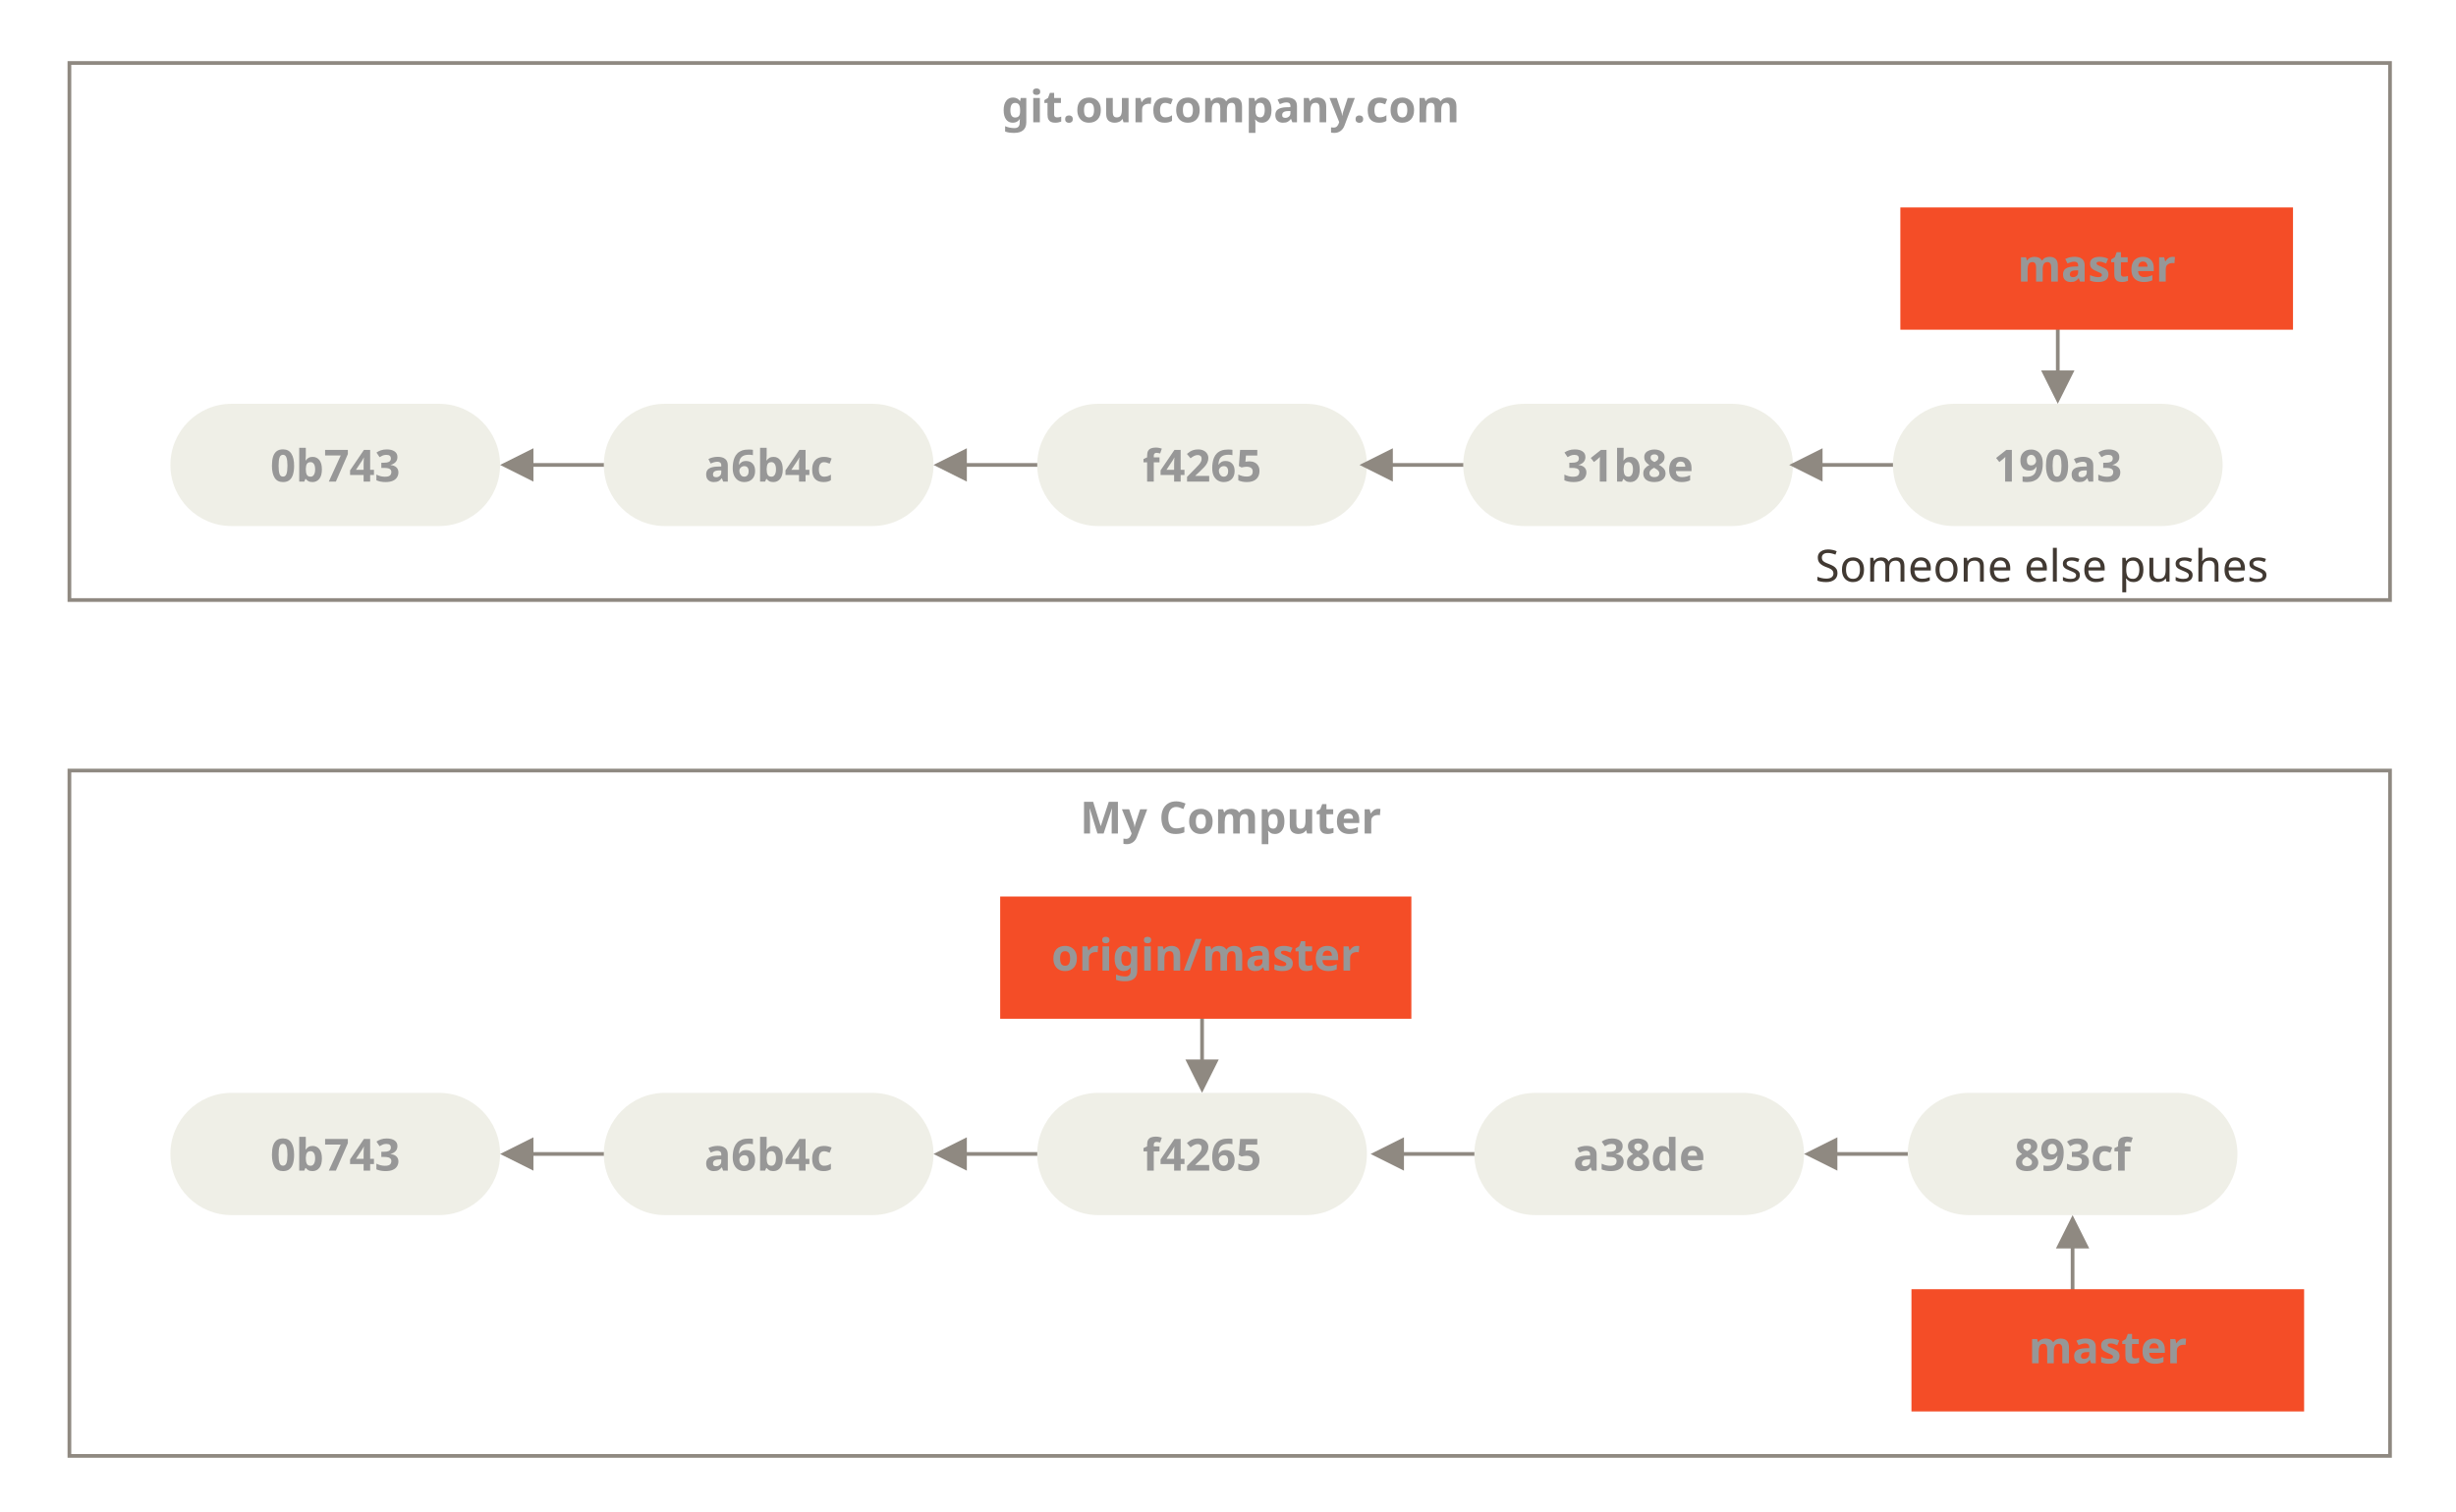
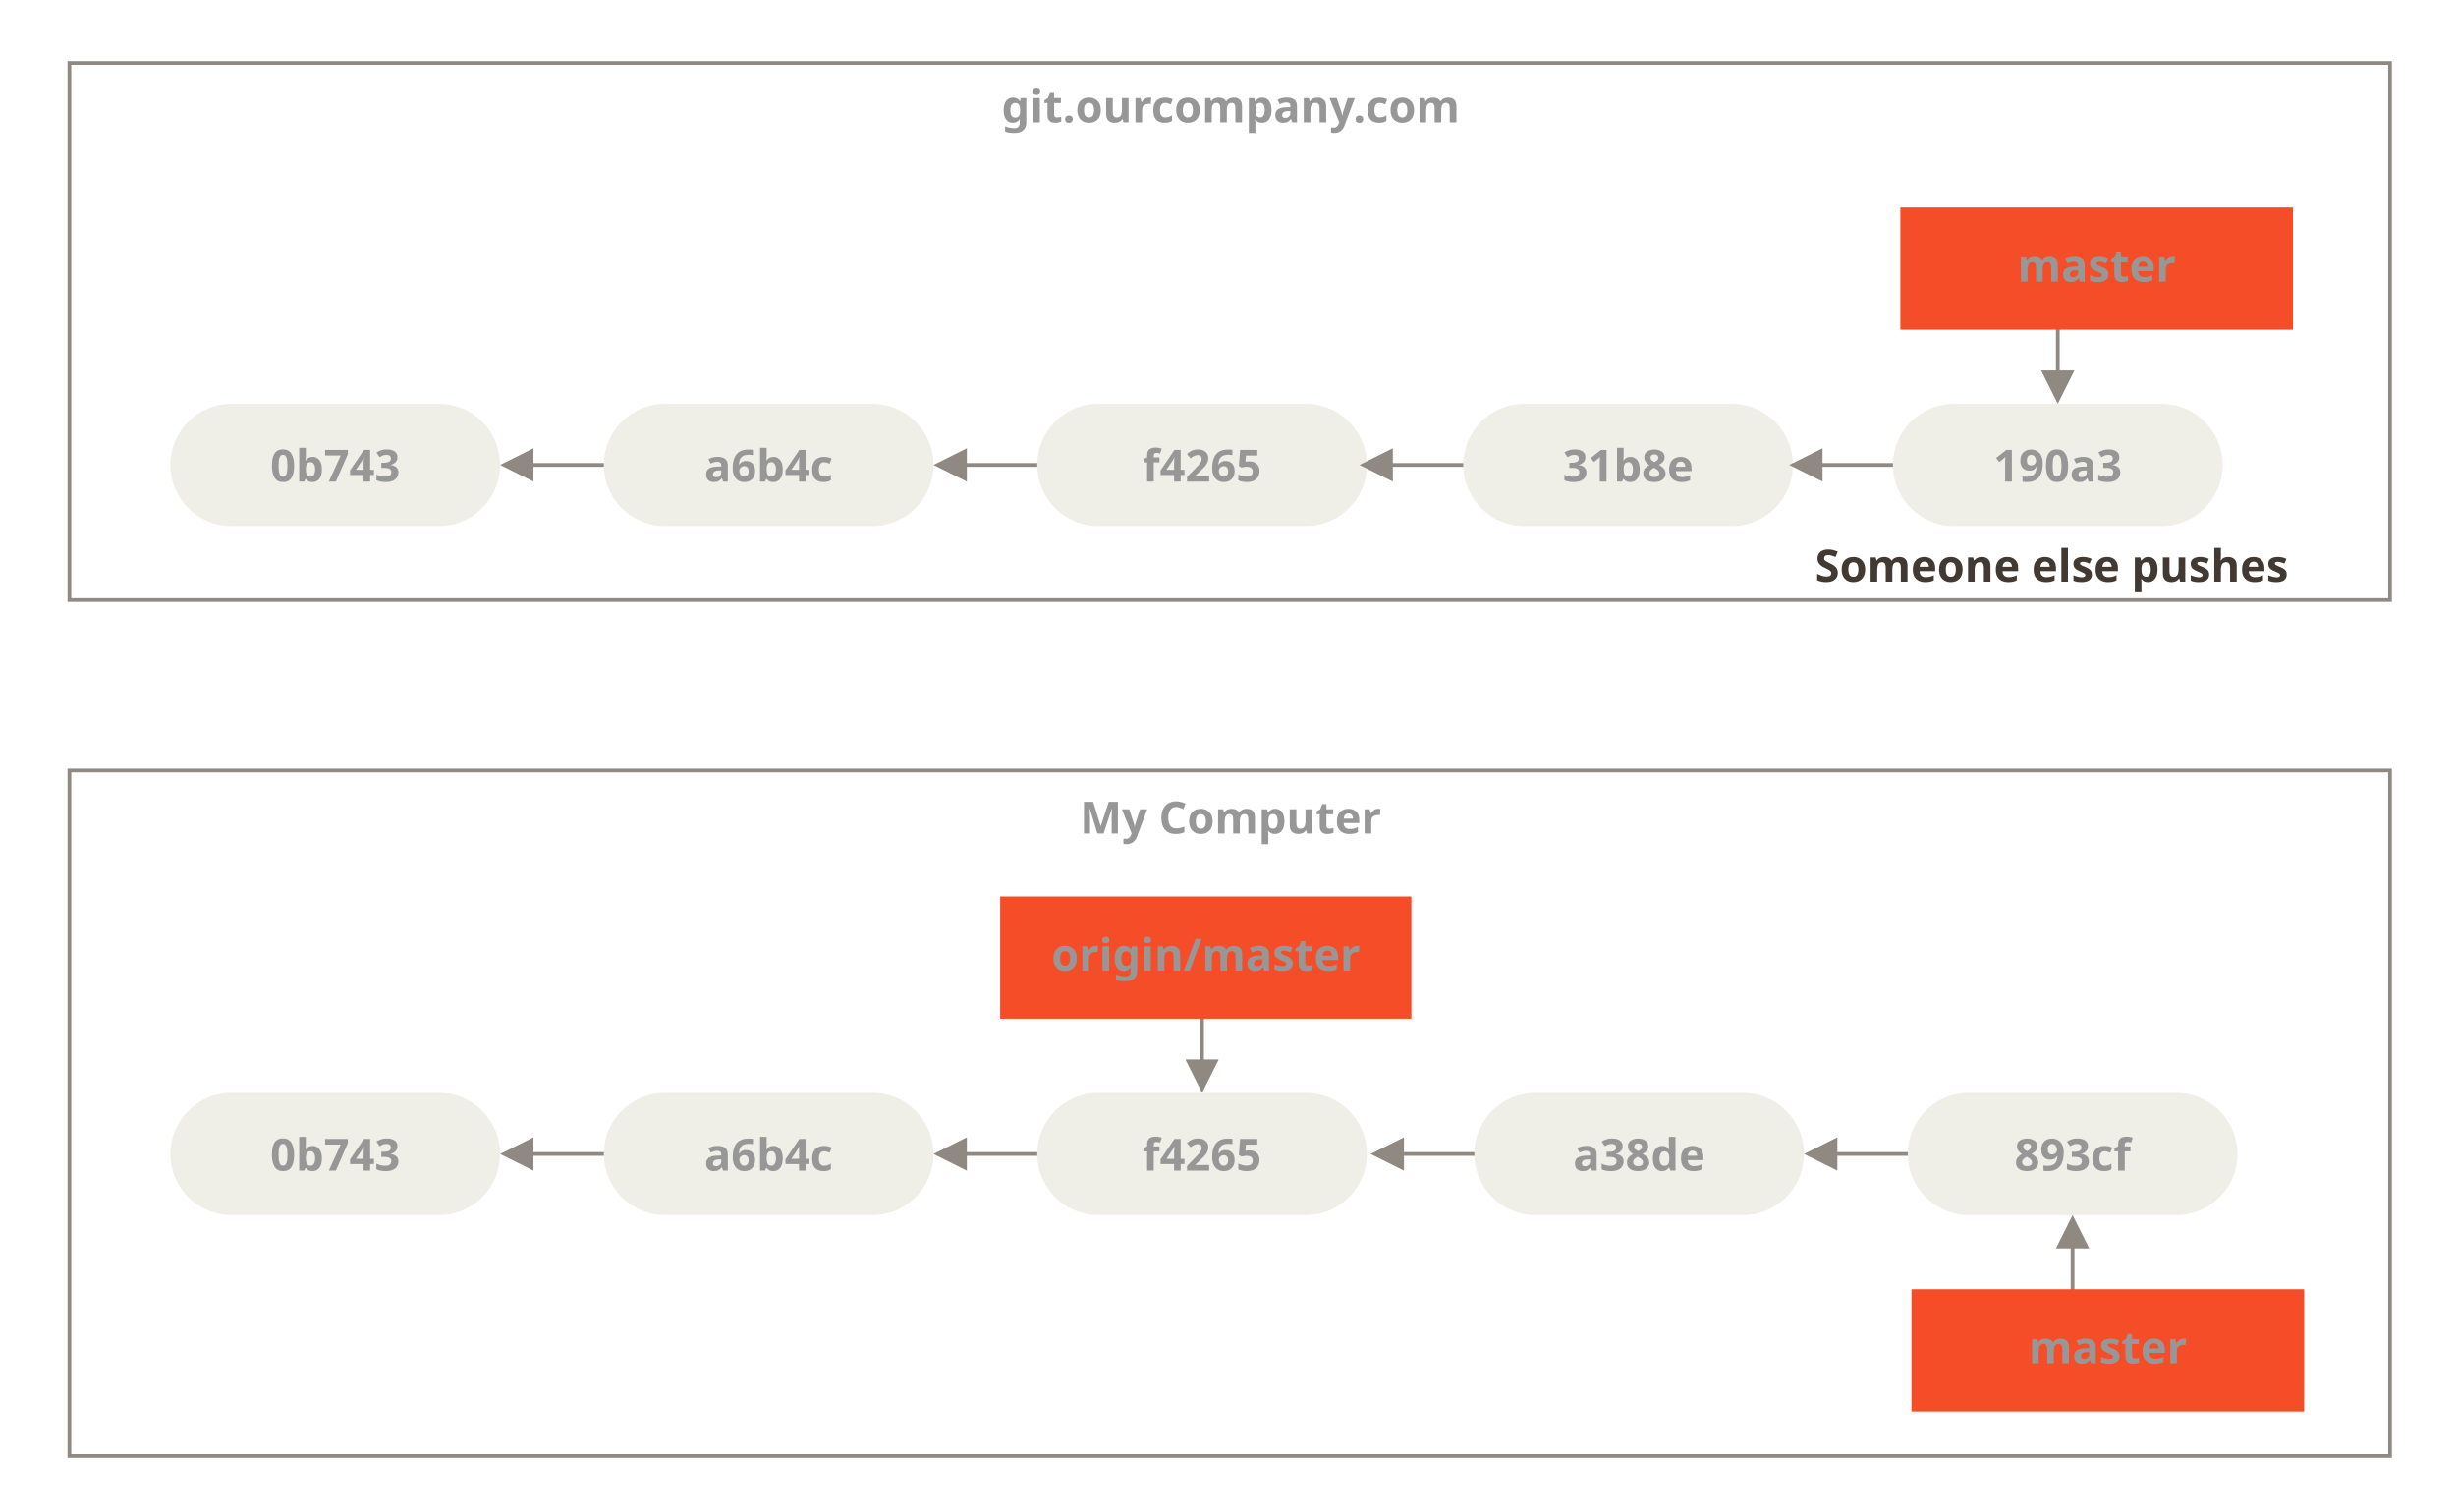
<svg xmlns="http://www.w3.org/2000/svg" width="663px" height="408px" viewBox="0 0 663 408" version="1.1">
  <g id="03---Remote-Branches-2" stroke="none" stroke-width="1" fill="none" fill-rule="evenodd">
    <g id="brown" transform="translate(46, 109)">
      <rect id="Rectangle-1" fill="#EFEFE7" fill-rule="evenodd" x="0" y="0" width="89" height="33" rx="16.5" />
-       <text stroke="#979797" stroke-width="0" font-family="Source Code Pro" font-size="12px" font-weight="900" fill="#979797" fill-opacity="1" text-anchor="middle" id="C6">
+       <text stroke="none" font-family="Source Code Pro" font-size="12px" font-weight="900" fill="#979797" fill-opacity="1" text-anchor="middle" id="C6">
        <tspan x="44.5" y="21">0b743</tspan>
      </text>
    </g>
    <path id="Line-7" d="M144,125 L183,125 L183,126 L144,126 L144,130 L135,125.5 L144,121 L144,125 Z" fill="#8F8981" fill-rule="nonzero" />
    <g id="brown" transform="translate(163, 109)">
      <rect id="Rectangle-1" fill="#EFEFE7" fill-rule="evenodd" x="0" y="0" width="89" height="33" rx="16.5" />
-       <text stroke="#979797" stroke-width="0" font-family="Source Code Pro" font-size="12px" font-weight="900" fill="#979797" fill-opacity="1" text-anchor="middle" id="C6">
+       <text stroke="none" font-family="Source Code Pro" font-size="12px" font-weight="900" fill="#979797" fill-opacity="1" text-anchor="middle" id="C6">
        <tspan x="44.5" y="21">a6b4c</tspan>
      </text>
    </g>
    <path id="Line-8" d="M261,125 L300,125 L300,126 L261,126 L261,130 L252,125.5 L261,121 L261,125 Z" fill="#8F8981" fill-rule="nonzero" />
    <g id="brown" transform="translate(280, 109)">
      <rect id="Rectangle-1" fill="#EFEFE7" fill-rule="evenodd" x="0" y="0" width="89" height="33" rx="16.5" />
-       <text stroke="#979797" stroke-width="0" font-family="Source Code Pro" font-size="12px" font-weight="900" fill="#979797" fill-opacity="1" text-anchor="middle" id="C6">
+       <text stroke="none" font-family="Source Code Pro" font-size="12px" font-weight="900" fill="#979797" fill-opacity="1" text-anchor="middle" id="C6">
        <tspan x="44.5" y="21">f4265</tspan>
      </text>
    </g>
    <path id="Line-8" d="M376,125 L415,125 L415,126 L376,126 L376,130 L367,125.5 L376,121 L376,125 Z" fill="#8F8981" fill-rule="nonzero" />
    <g id="brown" transform="translate(395, 109)">
      <rect id="Rectangle-1" fill="#EFEFE7" fill-rule="evenodd" x="0" y="0" width="89" height="33" rx="16.5" />
-       <text stroke="#979797" stroke-width="0" font-family="Source Code Pro" font-size="12px" font-weight="900" fill="#979797" fill-opacity="1" text-anchor="middle" id="C6">
+       <text stroke="none" font-family="Source Code Pro" font-size="12px" font-weight="900" fill="#979797" fill-opacity="1" text-anchor="middle" id="C6">
        <tspan x="44.5" y="21">31b8e</tspan>
      </text>
    </g>
    <path id="Line-8" d="M492,125 L531,125 L531,126 L492,126 L492,130 L483,125.5 L492,121 L492,125 Z" fill="#8F8981" fill-rule="nonzero" />
    <g id="brown" transform="translate(511, 109)">
      <rect id="Rectangle-1" fill="#EFEFE7" fill-rule="evenodd" x="0" y="0" width="89" height="33" rx="16.5" />
-       <text stroke="#979797" stroke-width="0" font-family="Source Code Pro" font-size="12px" font-weight="900" fill="#979797" fill-opacity="1" text-anchor="middle" id="C6">
+       <text stroke="none" font-family="Source Code Pro" font-size="12px" font-weight="900" fill="#979797" fill-opacity="1" text-anchor="middle" id="C6">
        <tspan x="44.5" y="21">190a3</tspan>
      </text>
    </g>
    <g id="Line-2-+-ref" transform="translate(513, 56)">
      <path id="Line-2" d="M42,44 L42,20 L43,20 L43,44 L47,44 L42.5,53 L38,44 L42,44 Z" fill="#8F8981" fill-rule="nonzero" />
      <g id="ref">
        <rect id="Rectangle-2" fill="#F44D27" fill-rule="evenodd" x="0" y="0" width="106" height="33" />
-         <text stroke="#979797" stroke-width="0" font-family="Source Code Pro" font-size="12px" font-weight="900" fill="#979797" fill-opacity="1" text-anchor="middle" id="master">
+         <text stroke="none" font-family="Source Code Pro" font-size="12px" font-weight="900" fill="#979797" fill-opacity="1" text-anchor="middle" id="master">
          <tspan x="53" y="20">master</tspan>
        </text>
      </g>
    </g>
    <path id="Line-6" d="M324,286 L324,259 L325,259 L325,286 L329,286 L324.5,295 L320,286 L324,286 Z" fill="#8F8981" fill-rule="nonzero" />
    <g id="brown" transform="translate(46, 295)">
      <rect id="Rectangle-1" fill="#EFEFE7" fill-rule="evenodd" x="0" y="0" width="89" height="33" rx="16.5" />
-       <text stroke="#979797" stroke-width="0" font-family="Source Code Pro" font-size="12px" font-weight="900" fill="#979797" fill-opacity="1" text-anchor="middle" id="C6">
+       <text stroke="none" font-family="Source Code Pro" font-size="12px" font-weight="900" fill="#979797" fill-opacity="1" text-anchor="middle" id="C6">
        <tspan x="44.5" y="21">0b743</tspan>
      </text>
    </g>
    <path id="Line-5" d="M144,311 L183,311 L183,312 L144,312 L144,316 L135,311.5 L144,307 L144,311 Z" fill="#8F8981" fill-rule="nonzero" />
    <g id="brown" transform="translate(163, 295)">
      <rect id="Rectangle-1" fill="#EFEFE7" fill-rule="evenodd" x="0" y="0" width="89" height="33" rx="16.5" />
-       <text stroke="#979797" stroke-width="0" font-family="Source Code Pro" font-size="12px" font-weight="900" fill="#979797" fill-opacity="1" text-anchor="middle" id="C6">
+       <text stroke="none" font-family="Source Code Pro" font-size="12px" font-weight="900" fill="#979797" fill-opacity="1" text-anchor="middle" id="C6">
        <tspan x="44.5" y="21">a6b4c</tspan>
      </text>
    </g>
    <path id="Line-4" d="M261,311 L300,311 L300,312 L261,312 L261,316 L252,311.5 L261,307 L261,311 Z" fill="#8F8981" fill-rule="nonzero" />
    <g id="brown" transform="translate(280, 295)">
      <rect id="Rectangle-1" fill="#EFEFE7" fill-rule="evenodd" x="0" y="0" width="89" height="33" rx="16.5" />
-       <text stroke="#979797" stroke-width="0" font-family="Source Code Pro" font-size="12px" font-weight="900" fill="#979797" fill-opacity="1" text-anchor="middle" id="C6">
+       <text stroke="none" font-family="Source Code Pro" font-size="12px" font-weight="900" fill="#979797" fill-opacity="1" text-anchor="middle" id="C6">
        <tspan x="44.5" y="21">f4265</tspan>
      </text>
    </g>
    <path id="Line-4" d="M379,311 L418,311 L418,312 L379,312 L379,316 L370,311.5 L379,307 L379,311 Z" fill="#8F8981" fill-rule="nonzero" />
    <g id="brown" transform="translate(398, 295)">
      <rect id="Rectangle-1" fill="#EFEFE7" fill-rule="evenodd" x="0" y="0" width="89" height="33" rx="16.5" />
-       <text stroke="#979797" stroke-width="0" font-family="Source Code Pro" font-size="12px" font-weight="900" fill="#979797" fill-opacity="1" text-anchor="middle" id="C6">
+       <text stroke="none" font-family="Source Code Pro" font-size="12px" font-weight="900" fill="#979797" fill-opacity="1" text-anchor="middle" id="C6">
        <tspan x="44.5" y="21">a38de</tspan>
      </text>
    </g>
    <path id="Line-4" d="M496,311 L535,311 L535,312 L496,312 L496,316 L487,311.5 L496,307 L496,311 Z" fill="#8F8981" fill-rule="nonzero" />
    <g id="brown" transform="translate(515, 295)">
      <rect id="Rectangle-1" fill="#EFEFE7" fill-rule="evenodd" x="0" y="0" width="89" height="33" rx="16.5" />
-       <text stroke="#979797" stroke-width="0" font-family="Source Code Pro" font-size="12px" font-weight="900" fill="#979797" fill-opacity="1" text-anchor="middle" id="C6">
+       <text stroke="none" font-family="Source Code Pro" font-size="12px" font-weight="900" fill="#979797" fill-opacity="1" text-anchor="middle" id="C6">
        <tspan x="44.5" y="21">893cf</tspan>
      </text>
    </g>
    <g id="Line-3-+-ref-2" transform="translate(516, 328)">
      <path id="Line-3" d="M44,9 L44,34 L43,34 L43,9 L39,9 L43.5,0 L48,9 L44,9 Z" fill="#8F8981" fill-rule="nonzero" />
      <g id="ref" transform="translate(0, 20)">
        <rect id="Rectangle-2" fill="#F44D27" fill-rule="evenodd" x="0" y="0" width="106" height="33" />
-         <text stroke="#979797" stroke-width="0" font-family="Source Code Pro" font-size="12px" font-weight="900" fill="#979797" fill-opacity="1" text-anchor="middle" id="master">
+         <text stroke="none" font-family="Source Code Pro" font-size="12px" font-weight="900" fill="#979797" fill-opacity="1" text-anchor="middle" id="master">
          <tspan x="53" y="20">master</tspan>
        </text>
      </g>
    </g>
    <g id="ref-3" transform="translate(270, 242)">
      <rect id="Rectangle-2" fill="#F44D27" x="0" y="0" width="111" height="33" />
-       <text stroke="#979797" stroke-width="0" font-family="Source Code Pro" font-size="12px" font-weight="900" fill="#979797" fill-opacity="1" text-anchor="middle" id="master">
+       <text stroke="none" font-family="Source Code Pro" font-size="12px" font-weight="900" fill="#979797" fill-opacity="1" text-anchor="middle" id="master">
        <tspan x="55.5" y="20">origin/master</tspan>
      </text>
    </g>
    <g id="Group" transform="translate(19, 17)">
      <rect id="Rectangle-10" stroke="#8F8981" stroke-linecap="square" x="-0.265" y="0" width="626.451" height="144.969" />
      <rect id="Rectangle-11" stroke="#8F8981" stroke-linecap="square" x="-0.265" y="191" width="626.451" height="185" />
-       <text stroke="#979797" stroke-width="0" font-family="Source Code Pro" font-size="12px" font-weight="900" fill="#979797" fill-opacity="1" text-anchor="middle" id="My-Computer">
+       <text stroke="none" font-family="Source Code Pro" font-size="12px" font-weight="900" fill="#979797" fill-opacity="1" text-anchor="middle" id="My-Computer">
        <tspan x="313.225" y="208">My Computer</tspan>
      </text>
-       <text stroke="#979797" stroke-width="0" font-family="Source Code Pro" font-size="12px" font-weight="900" fill="#979797" fill-opacity="1" text-anchor="middle" id="git.ourcompany.com">
+       <text stroke="none" font-family="Source Code Pro" font-size="12px" font-weight="900" fill="#979797" fill-opacity="1" text-anchor="middle" id="git.ourcompany.com">
        <tspan x="313.225" y="16">git.ourcompany.com</tspan>
      </text>
    </g>
-     <text id="Someone-else-pushes" font-family="RobotoMono-Regular, Roboto Mono" font-size="12" font-weight="normal" fill="#413932">
+     <text stroke="none" font-family="Source Code Pro" font-size="12px" font-weight="900" fill="#413932" fill-opacity="1" id="Someone-else-pushes">
      <tspan x="490" y="157">Someone else pushes</tspan>
    </text>
  </g>
</svg>
